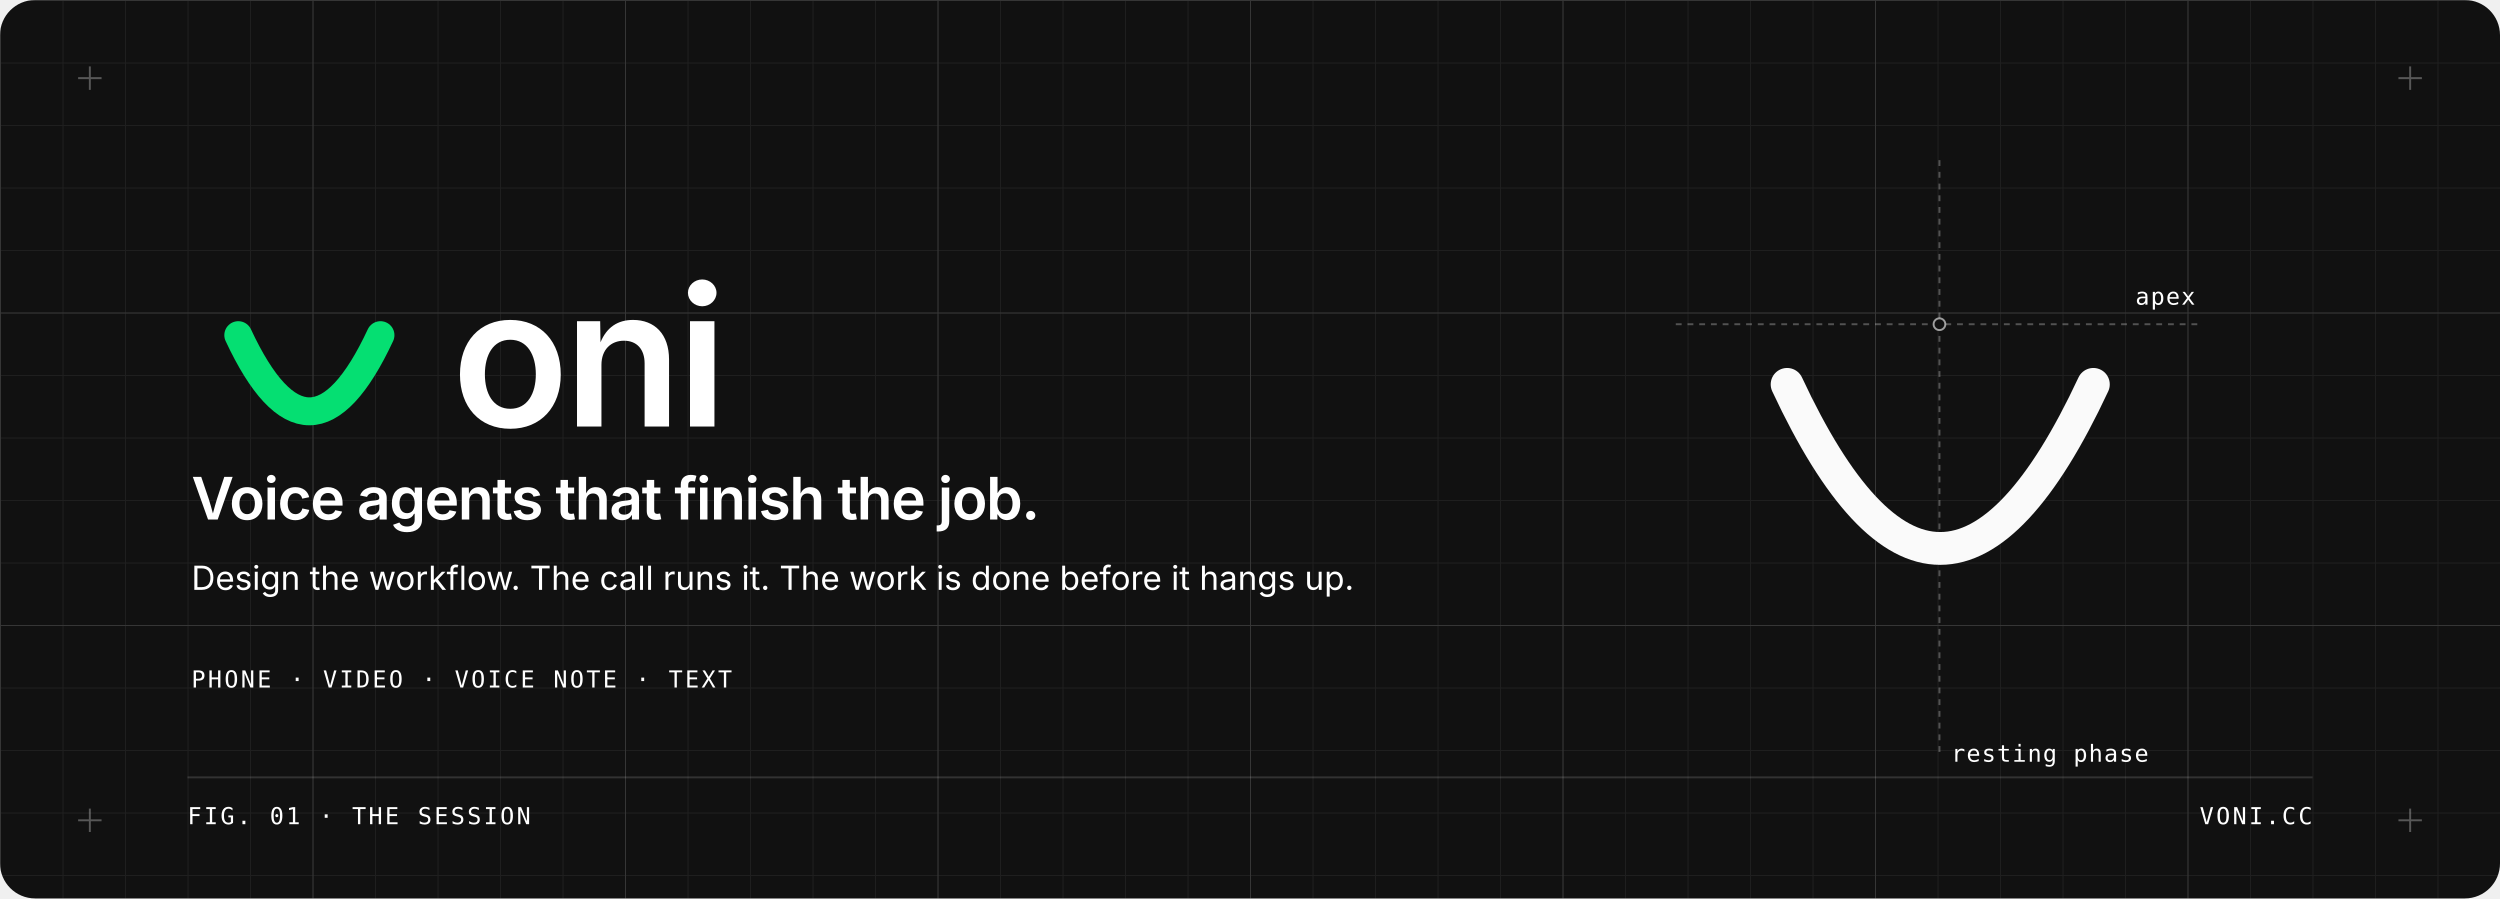
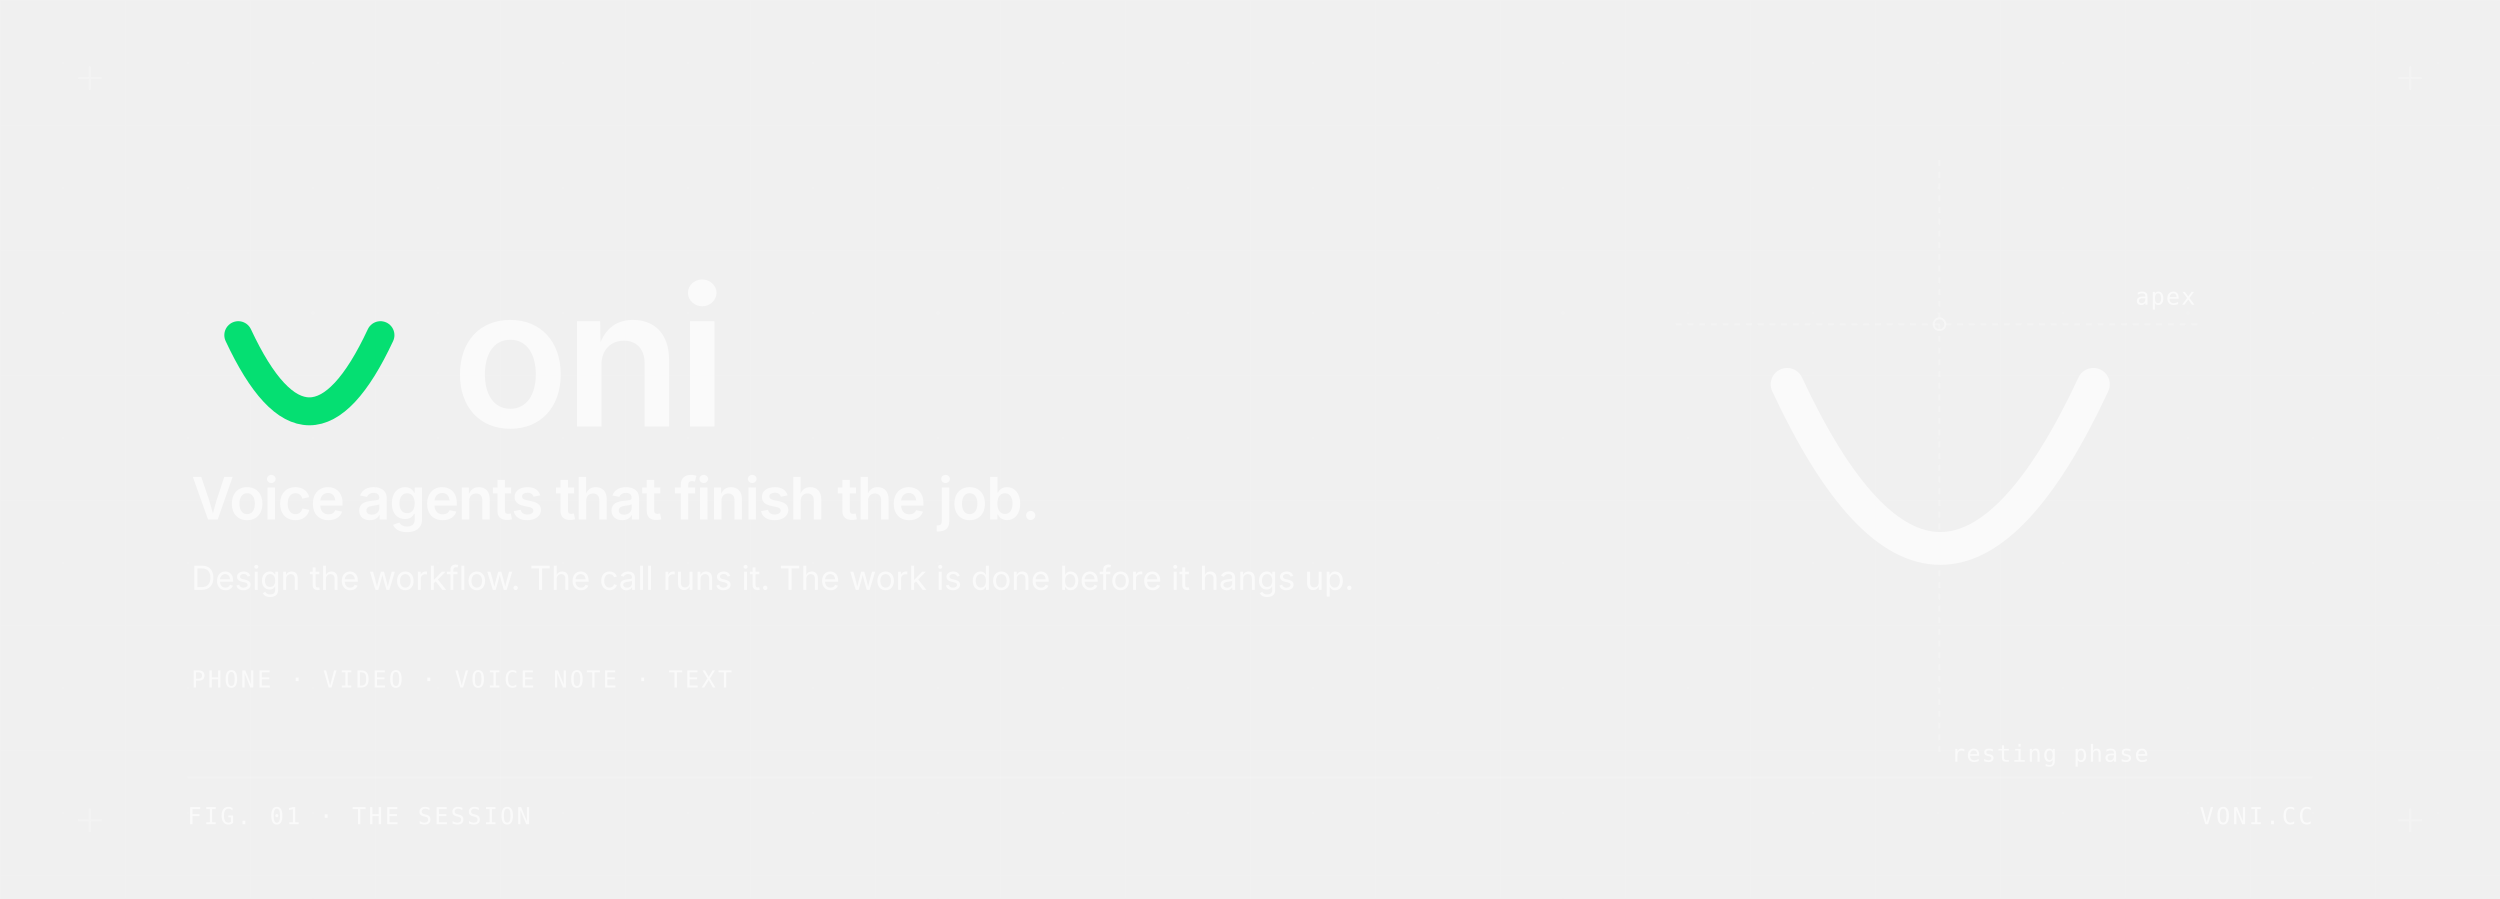
<svg xmlns="http://www.w3.org/2000/svg" viewBox="0 0 1280 460" width="1280" height="460" role="img" aria-label="Voni: voice agents that finish the job">
  <defs>
    <pattern id="grid" width="32" height="32" patternUnits="userSpaceOnUse">
-       <path d="M32 0 H0 V32" fill="none" stroke="#fafafa" stroke-opacity="0.06" stroke-width="1" />
+       <path d="M32 0 H0 V32" fill="none" stroke="#fafafa" stroke-opacity="0.05" stroke-width="1" />
    </pattern>
    <pattern id="gridMajor" width="160" height="160" patternUnits="userSpaceOnUse">
-       <path d="M160 0 H0 V160" fill="none" stroke="#fafafa" stroke-opacity="0.11" stroke-width="1" />
+       <path d="M160 0 H0 V160" fill="none" stroke="#fafafa" stroke-opacity="0.09" stroke-width="1" />
    </pattern>
-     <clipPath id="panel">
-       <rect x="0" y="0" width="1280" height="460" rx="18" ry="18" />
-     </clipPath>
  </defs>
-   <g clip-path="url(#panel)">
-     <rect x="0" y="0" width="1280" height="460" fill="#111111" />
-     <path d="M0 0 H1280 V460 H0 Z" fill="url(#grid)" />
-     <path d="M0 0 H1280 V460 H0 Z" fill="url(#gridMajor)" />
-     <g stroke="#fafafa" stroke-opacity="0.3" stroke-width="1">
-       <path d="M40 40 h12 M46 34 v12" />
-       <path d="M1240 40 h-12 M1234 34 v12" />
-       <path d="M40 420 h12 M46 414 v12" />
-       <path d="M1240 420 h-12 M1234 414 v12" />
+   <path d="M0 0 H1280 V460 H0 Z" fill="url(#grid)" />
+   <path d="M0 0 H1280 V460 H0 Z" fill="url(#gridMajor)" />
+   <g stroke="#fafafa" stroke-opacity="0.3" stroke-width="1">
+     <path d="M40 40 h12 M46 34 v12" />
+     <path d="M1240 40 h-12 M1234 34 v12" />
+     <path d="M40 420 h12 M46 414 v12" />
+     <path d="M1240 420 h-12 M1234 414 v12" />
+   </g>
+   <g transform="translate(96,104) scale(5.2)">
+     <path d="M5 9Q12 24 19 9" transform="translate(0,4)" fill="none" stroke="#05df72" stroke-width="2.75" stroke-linecap="round" />
+     <text x="26" y="22" font-family="Geist, Inter, system-ui, -apple-system, sans-serif" font-size="19" font-weight="600" letter-spacing="-0.5" fill="#fafafa">oni</text>
+   </g>
+   <text x="98" y="266" font-family="Geist, Inter, system-ui, -apple-system, sans-serif" font-size="30" font-weight="600" letter-spacing="-0.7" fill="#fafafa">Voice agents that finish the job.</text>
+   <text x="98" y="302" font-family="Geist, Inter, system-ui, -apple-system, sans-serif" font-size="17" font-weight="400" fill="#fafafa">Design the workflow. The call runs it. The work is done before it hangs up.</text>
+   <g font-family="Geist Mono, ui-monospace, SFMono-Regular, Menlo, monospace" font-size="12" letter-spacing="1.2" fill="#fafafa">
+     <text x="98" y="352">PHONE · VIDEO · VOICE NOTE · TEXT</text>
+   </g>
+   <g transform="translate(872,96)">
+     <g stroke="#fafafa" stroke-opacity="0.28" stroke-width="1" stroke-dasharray="3 3">
+       <line x1="-14" y1="70" x2="256" y2="70" />
+       <line x1="121" y1="-14" x2="121" y2="292" />
    </g>
-     <g transform="translate(96,104) scale(5.2)">
-       <path d="M5 9Q12 24 19 9" transform="translate(0,4)" fill="none" stroke="#05df72" stroke-width="2.75" stroke-linecap="round" />
-       <text x="26" y="22" font-family="Geist, Inter, system-ui, -apple-system, sans-serif" font-size="19" font-weight="600" letter-spacing="-0.5" fill="#ffffff">oni</text>
-     </g>
-     <text x="98" y="266" font-family="Geist, Inter, system-ui, -apple-system, sans-serif" font-size="30" font-weight="600" letter-spacing="-0.7" fill="#ffffff">Voice agents that finish the job.</text>
-     <text x="98" y="302" font-family="Geist, Inter, system-ui, -apple-system, sans-serif" font-size="17" font-weight="400" fill="#ffffff">Design the workflow. The call runs it. The work is done before it hangs up.</text>
-     <g font-family="Geist Mono, ui-monospace, SFMono-Regular, Menlo, monospace" font-size="12" letter-spacing="1.2" fill="#ffffff">
-       <text x="98" y="352">PHONE · VIDEO · VOICE NOTE · TEXT</text>
-     </g>
-     <g transform="translate(872,96)">
-       <g stroke="#fafafa" stroke-opacity="0.28" stroke-width="1" stroke-dasharray="3 3">
-         <line x1="-14" y1="70" x2="256" y2="70" />
-         <line x1="121" y1="-14" x2="121" y2="292" />
-       </g>
-       <path d="M5 9Q12 24 19 9" transform="translate(-13,0) scale(11.2)" fill="none" stroke="#fafafa" stroke-width="1.5" stroke-linecap="round" />
-       <circle cx="121" cy="70" r="3" fill="#111111" stroke="#fafafa" stroke-opacity="0.6" stroke-width="1" />
-       <g font-family="Geist Mono, ui-monospace, SFMono-Regular, Menlo, monospace" font-size="12" letter-spacing="0.6" fill="#ffffff">
-         <text x="252" y="60" text-anchor="end">apex</text>
-         <text x="127" y="294">resting phase</text>
-       </g>
-     </g>
-     <line x1="96" y1="398" x2="1184" y2="398" stroke="#fafafa" stroke-opacity="0.14" stroke-width="1" />
-     <g font-family="Geist Mono, ui-monospace, SFMono-Regular, Menlo, monospace" font-size="12" letter-spacing="1.2" fill="#ffffff">
-       <text x="96" y="422">FIG. 01 · THE SESSION</text>
-       <text x="1184" y="422" text-anchor="end">VONI.CC</text>
+     <path d="M5 9Q12 24 19 9" transform="translate(-13,0) scale(11.2)" fill="none" stroke="#fafafa" stroke-width="1.5" stroke-linecap="round" />
+     <circle cx="121" cy="70" r="3" fill="none" stroke="#fafafa" stroke-opacity="0.6" stroke-width="1" />
+     <g font-family="Geist Mono, ui-monospace, SFMono-Regular, Menlo, monospace" font-size="12" letter-spacing="0.6" fill="#fafafa">
+       <text x="252" y="60" text-anchor="end">apex</text>
+       <text x="127" y="294">resting phase</text>
    </g>
  </g>
+   <line x1="96" y1="398" x2="1184" y2="398" stroke="#fafafa" stroke-opacity="0.14" stroke-width="1" />
+   <g font-family="Geist Mono, ui-monospace, SFMono-Regular, Menlo, monospace" font-size="12" letter-spacing="1.2" fill="#fafafa">
+     <text x="96" y="422">FIG. 01 · THE SESSION</text>
+     <text x="1184" y="422" text-anchor="end">VONI.CC</text>
+   </g>
</svg>
